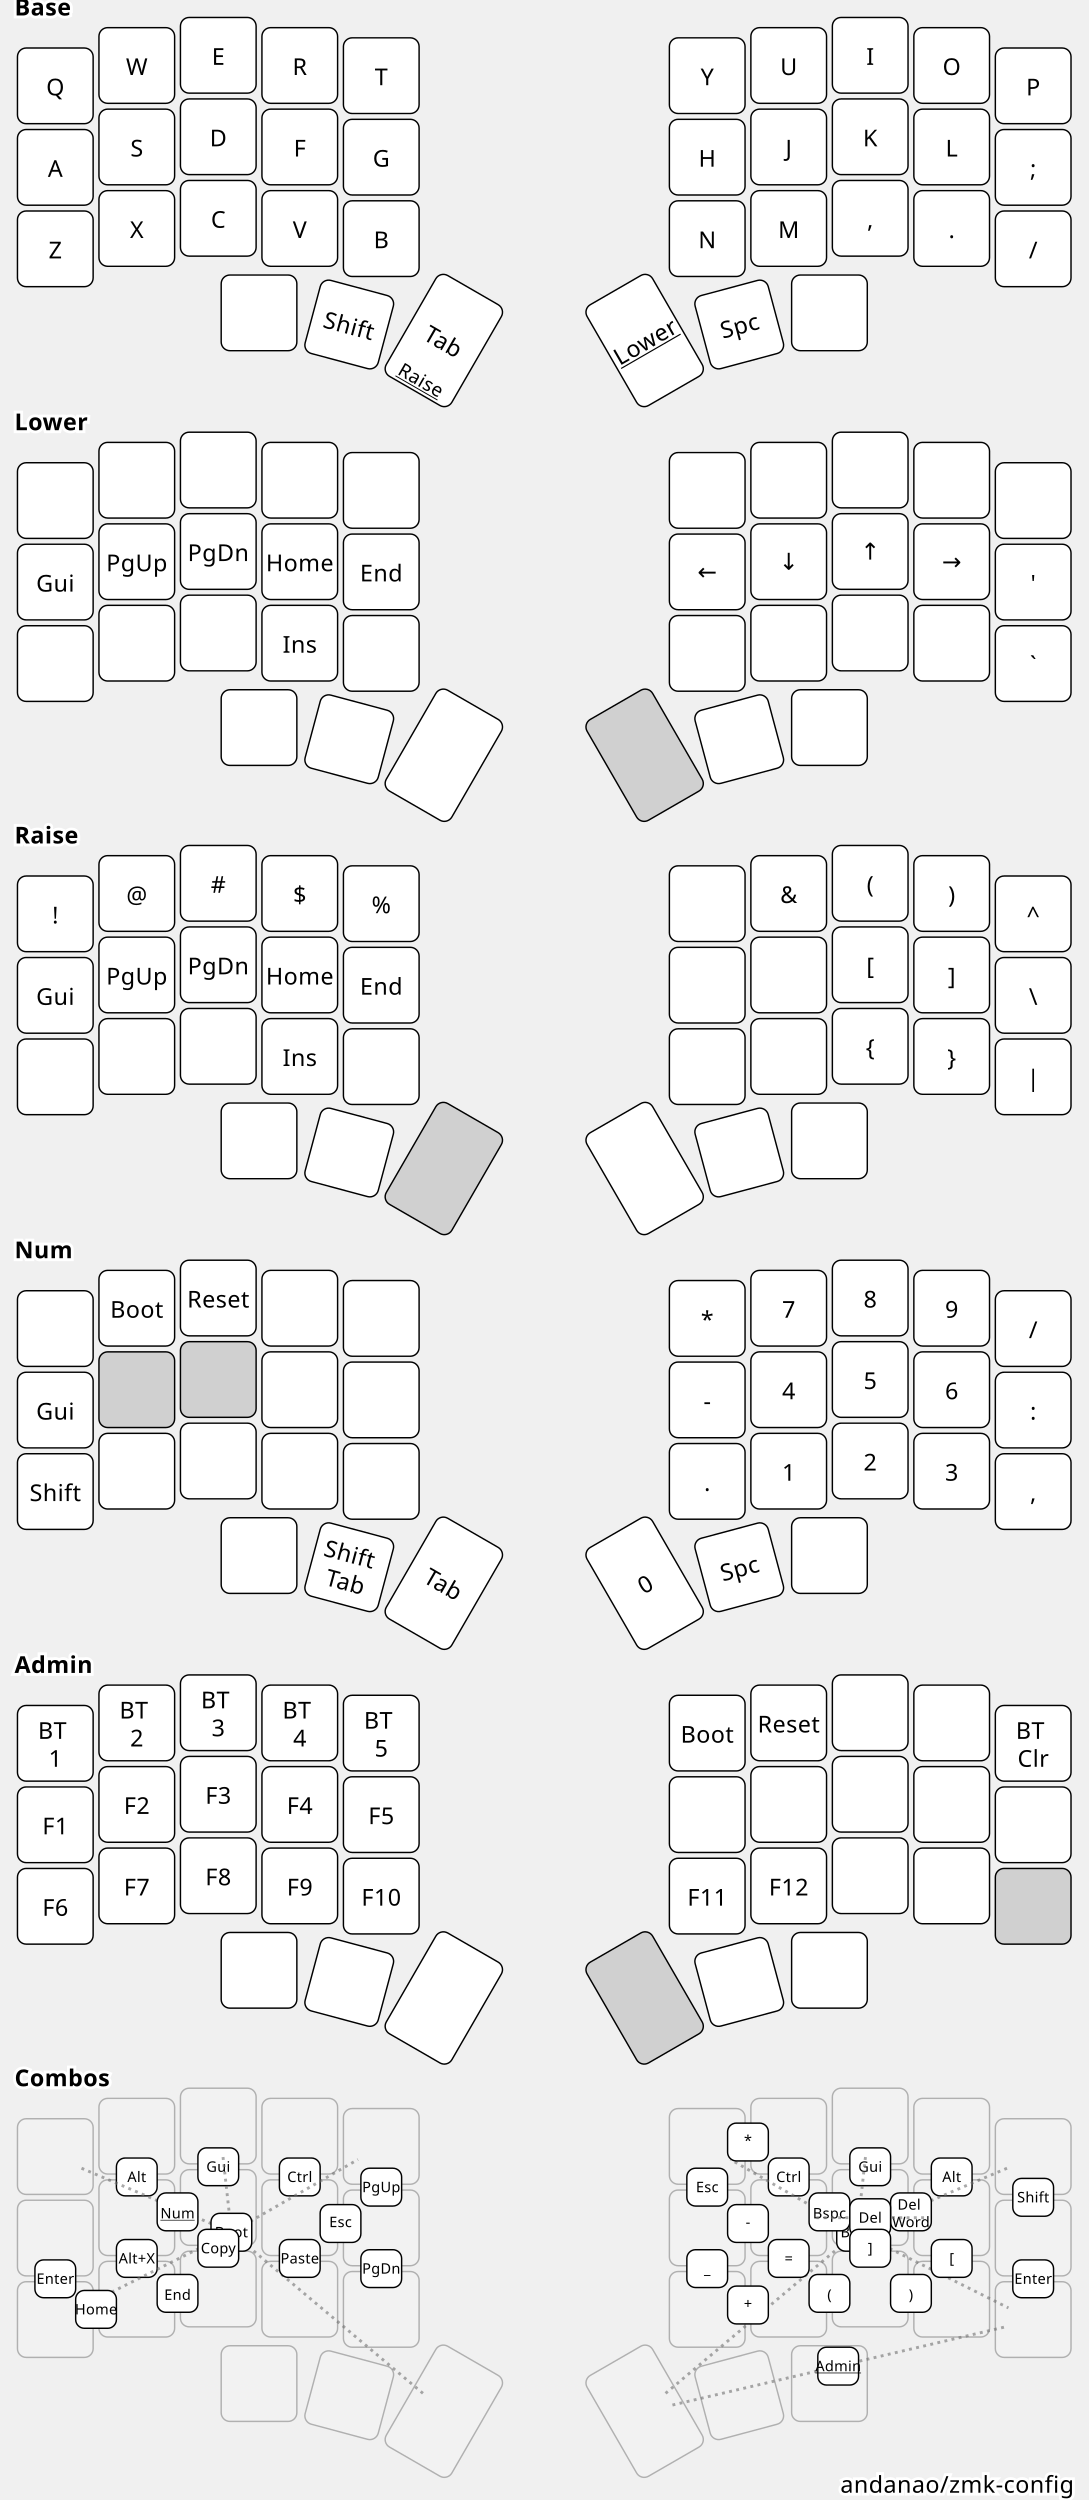
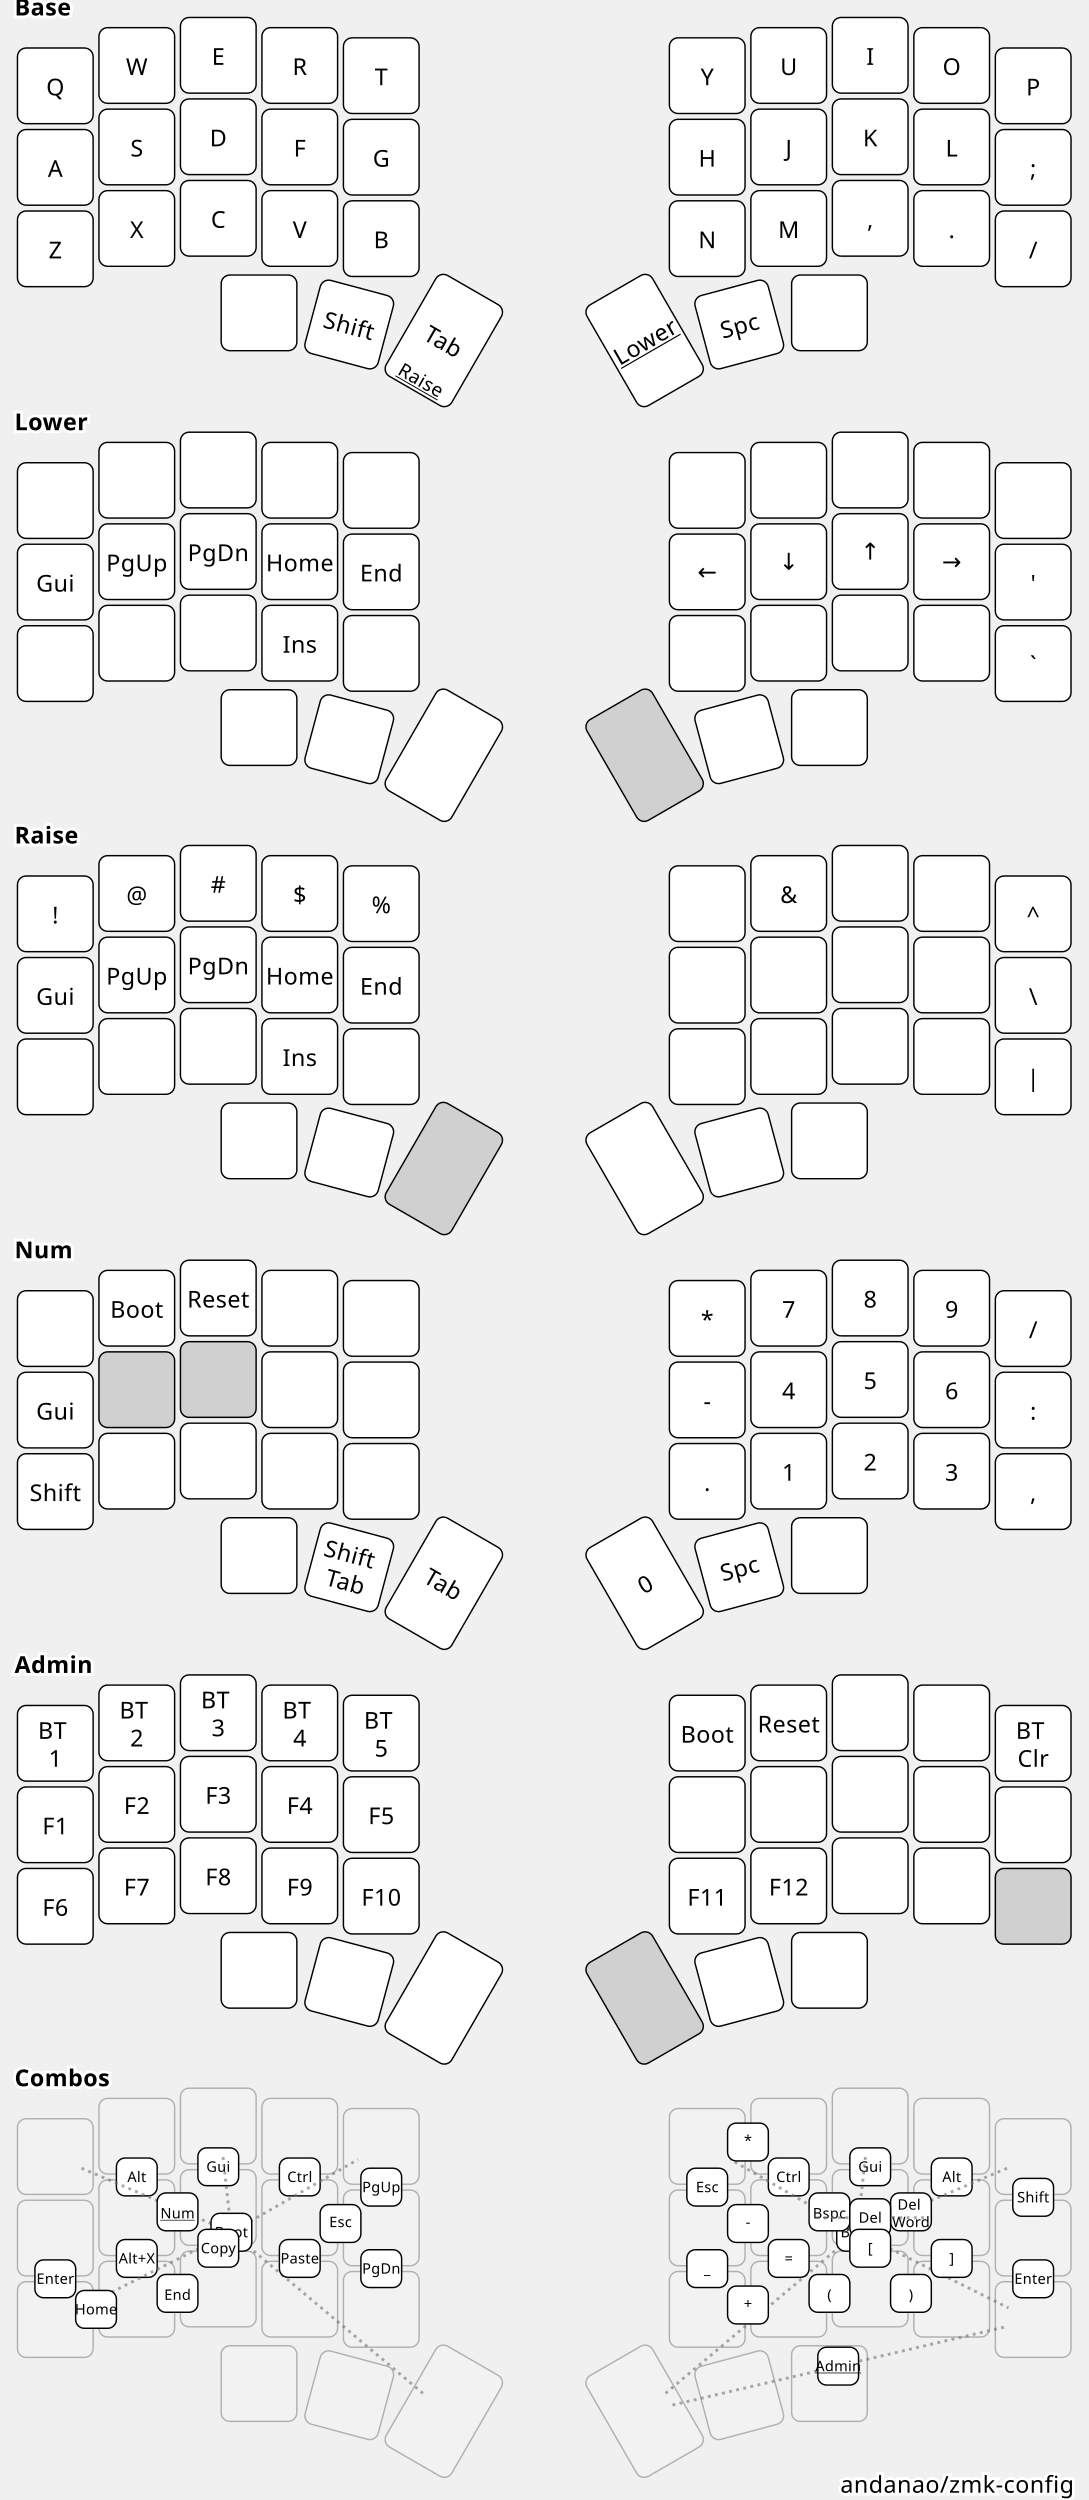
<svg xmlns="http://www.w3.org/2000/svg" xmlns:xlink="http://www.w3.org/1999/xlink" width="748" height="1718" viewBox="0 0 748 1718" class="keymap">
  <defs>/* start glyphs */
<svg id="mdi:play-pause">
      <svg id="mdi-play-pause" viewBox="0 0 24 24">
        <path d="M3,5V19L11,12M13,19H16V5H13M18,5V19H21V5" />
      </svg>
    </svg>
    <svg id="mdi:skip-backward">
      <svg id="mdi-skip-backward" viewBox="0 0 24 24">
        <path d="M20,5V19L13,12M6,5V19H4V5M13,5V19L6,12" />
      </svg>
    </svg>
    <svg id="mdi:skip-forward">
      <svg id="mdi-skip-forward" viewBox="0 0 24 24">
        <path d="M4,5V19L11,12M18,5V19H20V5M11,5V19L18,12" />
      </svg>
    </svg>
    <svg id="mdi:volume-high">
      <svg id="mdi-volume-high" viewBox="0 0 24 24">
        <path d="M14,3.23V5.29C16.89,6.15 19,8.83 19,12C19,15.17 16.89,17.84 14,18.7V20.77C18,19.86 21,16.28 21,12C21,7.72 18,4.14 14,3.23M16.5,12C16.5,10.23 15.5,8.71 14,7.97V16C15.5,15.29 16.5,13.76 16.5,12M3,9V15H7L12,20V4L7,9H3Z" />
      </svg>
    </svg>
    <svg id="mdi:volume-medium">
      <svg id="mdi-volume-medium" viewBox="0 0 24 24">
        <path d="M5,9V15H9L14,20V4L9,9M18.5,12C18.5,10.23 17.5,8.71 16,7.97V16C17.5,15.29 18.5,13.76 18.5,12Z" />
      </svg>
    </svg>
  </defs>/* end glyphs */
<style>/* Deliberately monochrome: black on white, with a white-on-black variant
   for browsers in dark mode.

   Colours are literal hex rather than CSS custom properties. librsvg --
   what Emacs and most non-browser SVG viewers render with -- does not
   implement var() and silently falls back to black, and it ignores @media,
   so it gets the light variant below. */

svg path { fill: inherit; }

svg.keymap {
    fill: #000;
    background-color: #fff;
    font-family: Calibri, system-ui, sans-serif;
    font-size: 16px;
    font-kerning: normal;
    text-rendering: optimizeLegibility;
}

/* Keys need an outline here. The palettes keymap-drawer ships rely on the
   key fill contrasting with a coloured page; white-on-white has none. */
rect.key, rect.combo, rect.combo-separate { fill: #fff; stroke: #000; stroke-width: 1; }
rect.held, rect.combo.held                { fill: #d0d0d0; }
.layer-Combos rect.key                    { fill: #f2f2f2; stroke: #b0b0b0; }
path.combo { stroke: #707070; stroke-width: 2; stroke-dasharray: 2, 3; opacity: 0.6; fill: none; }

text {
    text-anchor: middle;
    dominant-baseline: middle;
    letter-spacing: 0.02em;
}

text.tap     { font-weight: 500; }
text.hold    { font-weight: 400; font-size: 13px; }
text.shifted { font-weight: 400; font-size: 11px; }
text.combo, text.left, text.right { font-size: 10px; }
/* 8px rather than the 10px of other secondary legends: the overview puts
   two corner legends on the same key edge (e.g. Num's "Boot" beside
   Admin's "BT 2"), which overlaps at anything larger. */
text.tl, text.tr, text.bl, text.br { font-size: 8px; }

text.hold, text.bl, text.br    { text-anchor: middle; dominant-baseline: auto; }
text.shifted, text.tl, text.tr { text-anchor: middle; dominant-baseline: hanging; }
text.left, text.tl, text.bl    { text-anchor: start; }
text.right, text.tr, text.br   { text-anchor: end; }

text.layer-activator { text-decoration: underline; }
text.combo.hold, text.combo.shifted, text.combo.left, text.combo.right { font-size: 8px; }

/* Without colour the overview's corner legends are told apart by position
   alone: tl=Raise, tr=Lower, bl=Num, br=Admin. Grey keeps them from
   competing with the base-layer legend in the middle of the key. */
text.tl, text.tr, text.bl, text.br,
use.tl, use.tr, use.bl, use.br { fill: #555; }

text.label, text.footer { fill: #000; stroke: #fff; stroke-width: 4; paint-order: stroke; }
text.label  { font-weight: bold; text-anchor: start; }
text.footer { text-anchor: end; dominant-baseline: auto; }

.icon-tabler &gt; path                             { fill: inherit; stroke: inherit; stroke-width: 2; }
.icon-tabler &gt; path[stroke="none"][fill="none"] { visibility: hidden; }

/* Browsers only; librsvg ignores @media and keeps the light variant.
   Delete this block for light-only output. */
@media (prefers-color-scheme: dark) {
    svg.keymap { fill: #fff; background-color: #000; }
    rect.key, rect.combo, rect.combo-separate { fill: #000; stroke: #fff; }
    rect.held, rect.combo.held                { fill: #444; }
    .layer-Combos rect.key                    { fill: #1a1a1a; stroke: #666; }
    path.combo { stroke: #909090; }
    text.tl, text.tr, text.bl, text.br,
    use.tl, use.tr, use.bl, use.br { fill: #aaa; }
    text.label, text.footer { fill: #fff; stroke: #000; }
}
</style>
  <g transform="translate(10, 0)" class="layer-Base">
    <text x="0" y="5" class="label" id="Base">Base</text>
    <g transform="translate(0, 10)">
      <g transform="translate(28, 49)" class="key keypos-0">
        <rect rx="6" ry="6" x="-26" y="-26" width="52" height="52" class="key" />
        <text x="0" y="1" class="key tap">Q</text>
      </g>
      <g transform="translate(84, 35)" class="key keypos-1">
        <rect rx="6" ry="6" x="-26" y="-26" width="52" height="52" class="key" />
        <text x="0" y="1" class="key tap">W</text>
      </g>
      <g transform="translate(140, 28)" class="key keypos-2">
        <rect rx="6" ry="6" x="-26" y="-26" width="52" height="52" class="key" />
        <text x="0" y="1" class="key tap">E</text>
      </g>
      <g transform="translate(196, 35)" class="key keypos-3">
        <rect rx="6" ry="6" x="-26" y="-26" width="52" height="52" class="key" />
        <text x="0" y="1" class="key tap">R</text>
      </g>
      <g transform="translate(252, 42)" class="key keypos-4">
        <rect rx="6" ry="6" x="-26" y="-26" width="52" height="52" class="key" />
        <text x="0" y="1" class="key tap">T</text>
      </g>
      <g transform="translate(476, 42)" class="key keypos-5">
        <rect rx="6" ry="6" x="-26" y="-26" width="52" height="52" class="key" />
        <text x="0" y="1" class="key tap">Y</text>
      </g>
      <g transform="translate(532, 35)" class="key keypos-6">
        <rect rx="6" ry="6" x="-26" y="-26" width="52" height="52" class="key" />
        <text x="0" y="1" class="key tap">U</text>
      </g>
      <g transform="translate(588, 28)" class="key keypos-7">
        <rect rx="6" ry="6" x="-26" y="-26" width="52" height="52" class="key" />
        <text x="0" y="1" class="key tap">I</text>
      </g>
      <g transform="translate(644, 35)" class="key keypos-8">
        <rect rx="6" ry="6" x="-26" y="-26" width="52" height="52" class="key" />
        <text x="0" y="1" class="key tap">O</text>
      </g>
      <g transform="translate(700, 49)" class="key keypos-9">
        <rect rx="6" ry="6" x="-26" y="-26" width="52" height="52" class="key" />
        <text x="0" y="1" class="key tap">P</text>
      </g>
      <g transform="translate(28, 105)" class="key keypos-10">
        <rect rx="6" ry="6" x="-26" y="-26" width="52" height="52" class="key" />
        <text x="0" y="1" class="key tap">A</text>
      </g>
      <g transform="translate(84, 91)" class="key keypos-11">
        <rect rx="6" ry="6" x="-26" y="-26" width="52" height="52" class="key" />
        <text x="0" y="1" class="key tap">S</text>
      </g>
      <g transform="translate(140, 84)" class="key keypos-12">
        <rect rx="6" ry="6" x="-26" y="-26" width="52" height="52" class="key" />
        <text x="0" y="1" class="key tap">D</text>
      </g>
      <g transform="translate(196, 91)" class="key keypos-13">
        <rect rx="6" ry="6" x="-26" y="-26" width="52" height="52" class="key" />
        <text x="0" y="1" class="key tap">F</text>
      </g>
      <g transform="translate(252, 98)" class="key keypos-14">
        <rect rx="6" ry="6" x="-26" y="-26" width="52" height="52" class="key" />
        <text x="0" y="1" class="key tap">G</text>
      </g>
      <g transform="translate(476, 98)" class="key keypos-15">
        <rect rx="6" ry="6" x="-26" y="-26" width="52" height="52" class="key" />
        <text x="0" y="1" class="key tap">H</text>
      </g>
      <g transform="translate(532, 91)" class="key keypos-16">
        <rect rx="6" ry="6" x="-26" y="-26" width="52" height="52" class="key" />
        <text x="0" y="1" class="key tap">J</text>
      </g>
      <g transform="translate(588, 84)" class="key keypos-17">
        <rect rx="6" ry="6" x="-26" y="-26" width="52" height="52" class="key" />
        <text x="0" y="1" class="key tap">K</text>
      </g>
      <g transform="translate(644, 91)" class="key keypos-18">
        <rect rx="6" ry="6" x="-26" y="-26" width="52" height="52" class="key" />
        <text x="0" y="1" class="key tap">L</text>
      </g>
      <g transform="translate(700, 105)" class="key keypos-19">
        <rect rx="6" ry="6" x="-26" y="-26" width="52" height="52" class="key" />
        <text x="0" y="1" class="key tap">;</text>
      </g>
      <g transform="translate(28, 161)" class="key keypos-20">
        <rect rx="6" ry="6" x="-26" y="-26" width="52" height="52" class="key" />
        <text x="0" y="1" class="key tap">Z</text>
      </g>
      <g transform="translate(84, 147)" class="key keypos-21">
        <rect rx="6" ry="6" x="-26" y="-26" width="52" height="52" class="key" />
        <text x="0" y="1" class="key tap">X</text>
      </g>
      <g transform="translate(140, 140)" class="key keypos-22">
        <rect rx="6" ry="6" x="-26" y="-26" width="52" height="52" class="key" />
        <text x="0" y="1" class="key tap">C</text>
      </g>
      <g transform="translate(196, 147)" class="key keypos-23">
        <rect rx="6" ry="6" x="-26" y="-26" width="52" height="52" class="key" />
        <text x="0" y="1" class="key tap">V</text>
      </g>
      <g transform="translate(252, 154)" class="key keypos-24">
        <rect rx="6" ry="6" x="-26" y="-26" width="52" height="52" class="key" />
        <text x="0" y="1" class="key tap">B</text>
      </g>
      <g transform="translate(476, 154)" class="key keypos-25">
        <rect rx="6" ry="6" x="-26" y="-26" width="52" height="52" class="key" />
        <text x="0" y="1" class="key tap">N</text>
      </g>
      <g transform="translate(532, 147)" class="key keypos-26">
        <rect rx="6" ry="6" x="-26" y="-26" width="52" height="52" class="key" />
        <text x="0" y="1" class="key tap">M</text>
      </g>
      <g transform="translate(588, 140)" class="key keypos-27">
        <rect rx="6" ry="6" x="-26" y="-26" width="52" height="52" class="key" />
        <text x="0" y="1" class="key tap">,</text>
      </g>
      <g transform="translate(644, 147)" class="key keypos-28">
        <rect rx="6" ry="6" x="-26" y="-26" width="52" height="52" class="key" />
        <text x="0" y="1" class="key tap">.</text>
      </g>
      <g transform="translate(700, 161)" class="key keypos-29">
        <rect rx="6" ry="6" x="-26" y="-26" width="52" height="52" class="key" />
        <text x="0" y="1" class="key tap">/</text>
      </g>
      <g transform="translate(168, 205)" class="key keypos-30">
        <rect rx="6" ry="6" x="-26" y="-26" width="52" height="52" class="key" />
      </g>
      <g transform="translate(230, 213) rotate(15.0)" class="key keypos-31">
        <rect rx="6" ry="6" x="-26" y="-26" width="52" height="52" class="key" />
        <text x="0" y="1" class="key tap">Shift</text>
      </g>
      <g transform="translate(295, 224) rotate(30.0)" class="key keypos-32">
        <rect rx="6" ry="6" x="-26" y="-40" width="52" height="80" class="key" />
        <text x="0" y="1" class="key tap">Tab</text>
        <a href="#Raise">
          <text x="0" y="36" class="key hold layer-activator">Raise</text>
        </a>
      </g>
      <g transform="translate(433, 224) rotate(-30.0)" class="key keypos-33">
        <rect rx="6" ry="6" x="-26" y="-40" width="52" height="80" class="key" />
        <a href="#Lower">
          <text x="0" y="1" class="key tap layer-activator">Lower</text>
        </a>
      </g>
      <g transform="translate(498, 213) rotate(-15.0)" class="key keypos-34">
        <rect rx="6" ry="6" x="-26" y="-26" width="52" height="52" class="key" />
        <text x="0" y="1" class="key tap">Spc</text>
      </g>
      <g transform="translate(560, 205)" class="key keypos-35">
        <rect rx="6" ry="6" x="-26" y="-26" width="52" height="52" class="key" />
      </g>
    </g>
  </g>
  <g transform="translate(10, 285)" class="layer-Lower">
    <text x="0" y="5" class="label" id="Lower">Lower</text>
    <g transform="translate(0, 10)">
      <g transform="translate(28, 49)" class="key keypos-0">
        <rect rx="6" ry="6" x="-26" y="-26" width="52" height="52" class="key" />
      </g>
      <g transform="translate(84, 35)" class="key keypos-1">
        <rect rx="6" ry="6" x="-26" y="-26" width="52" height="52" class="key" />
      </g>
      <g transform="translate(140, 28)" class="key keypos-2">
        <rect rx="6" ry="6" x="-26" y="-26" width="52" height="52" class="key" />
      </g>
      <g transform="translate(196, 35)" class="key keypos-3">
        <rect rx="6" ry="6" x="-26" y="-26" width="52" height="52" class="key" />
      </g>
      <g transform="translate(252, 42)" class="key keypos-4">
        <rect rx="6" ry="6" x="-26" y="-26" width="52" height="52" class="key" />
      </g>
      <g transform="translate(476, 42)" class="key keypos-5">
        <rect rx="6" ry="6" x="-26" y="-26" width="52" height="52" class="key" />
      </g>
      <g transform="translate(532, 35)" class="key keypos-6">
        <rect rx="6" ry="6" x="-26" y="-26" width="52" height="52" class="key" />
      </g>
      <g transform="translate(588, 28)" class="key keypos-7">
        <rect rx="6" ry="6" x="-26" y="-26" width="52" height="52" class="key" />
      </g>
      <g transform="translate(644, 35)" class="key keypos-8">
        <rect rx="6" ry="6" x="-26" y="-26" width="52" height="52" class="key" />
      </g>
      <g transform="translate(700, 49)" class="key keypos-9">
        <rect rx="6" ry="6" x="-26" y="-26" width="52" height="52" class="key" />
      </g>
      <g transform="translate(28, 105)" class="key keypos-10">
        <rect rx="6" ry="6" x="-26" y="-26" width="52" height="52" class="key" />
        <text x="0" y="1" class="key tap">Gui</text>
      </g>
      <g transform="translate(84, 91)" class="key keypos-11">
        <rect rx="6" ry="6" x="-26" y="-26" width="52" height="52" class="key" />
        <text x="0" y="1" class="key tap">PgUp</text>
      </g>
      <g transform="translate(140, 84)" class="key keypos-12">
        <rect rx="6" ry="6" x="-26" y="-26" width="52" height="52" class="key" />
        <text x="0" y="1" class="key tap">PgDn</text>
      </g>
      <g transform="translate(196, 91)" class="key keypos-13">
        <rect rx="6" ry="6" x="-26" y="-26" width="52" height="52" class="key" />
        <text x="0" y="1" class="key tap">Home</text>
      </g>
      <g transform="translate(252, 98)" class="key keypos-14">
        <rect rx="6" ry="6" x="-26" y="-26" width="52" height="52" class="key" />
        <text x="0" y="1" class="key tap">End</text>
      </g>
      <g transform="translate(476, 98)" class="key keypos-15">
        <rect rx="6" ry="6" x="-26" y="-26" width="52" height="52" class="key" />
        <text x="0" y="1" class="key tap">←</text>
      </g>
      <g transform="translate(532, 91)" class="key keypos-16">
        <rect rx="6" ry="6" x="-26" y="-26" width="52" height="52" class="key" />
        <text x="0" y="1" class="key tap">↓</text>
      </g>
      <g transform="translate(588, 84)" class="key keypos-17">
        <rect rx="6" ry="6" x="-26" y="-26" width="52" height="52" class="key" />
        <text x="0" y="1" class="key tap">↑</text>
      </g>
      <g transform="translate(644, 91)" class="key keypos-18">
        <rect rx="6" ry="6" x="-26" y="-26" width="52" height="52" class="key" />
        <text x="0" y="1" class="key tap">→</text>
      </g>
      <g transform="translate(700, 105)" class="key keypos-19">
        <rect rx="6" ry="6" x="-26" y="-26" width="52" height="52" class="key" />
        <text x="0" y="1" class="key tap">'</text>
      </g>
      <g transform="translate(28, 161)" class="key keypos-20">
        <rect rx="6" ry="6" x="-26" y="-26" width="52" height="52" class="key" />
      </g>
      <g transform="translate(84, 147)" class="key keypos-21">
        <rect rx="6" ry="6" x="-26" y="-26" width="52" height="52" class="key" />
      </g>
      <g transform="translate(140, 140)" class="key keypos-22">
        <rect rx="6" ry="6" x="-26" y="-26" width="52" height="52" class="key" />
      </g>
      <g transform="translate(196, 147)" class="key keypos-23">
        <rect rx="6" ry="6" x="-26" y="-26" width="52" height="52" class="key" />
        <text x="0" y="1" class="key tap">Ins</text>
      </g>
      <g transform="translate(252, 154)" class="key keypos-24">
        <rect rx="6" ry="6" x="-26" y="-26" width="52" height="52" class="key" />
      </g>
      <g transform="translate(476, 154)" class="key keypos-25">
        <rect rx="6" ry="6" x="-26" y="-26" width="52" height="52" class="key" />
      </g>
      <g transform="translate(532, 147)" class="key keypos-26">
        <rect rx="6" ry="6" x="-26" y="-26" width="52" height="52" class="key" />
      </g>
      <g transform="translate(588, 140)" class="key keypos-27">
        <rect rx="6" ry="6" x="-26" y="-26" width="52" height="52" class="key" />
      </g>
      <g transform="translate(644, 147)" class="key keypos-28">
        <rect rx="6" ry="6" x="-26" y="-26" width="52" height="52" class="key" />
      </g>
      <g transform="translate(700, 161)" class="key keypos-29">
        <rect rx="6" ry="6" x="-26" y="-26" width="52" height="52" class="key" />
        <text x="0" y="1" class="key tap">`</text>
      </g>
      <g transform="translate(168, 205)" class="key keypos-30">
        <rect rx="6" ry="6" x="-26" y="-26" width="52" height="52" class="key" />
      </g>
      <g transform="translate(230, 213) rotate(15.0)" class="key trans keypos-31">
        <rect rx="6" ry="6" x="-26" y="-26" width="52" height="52" class="key trans" />
      </g>
      <g transform="translate(295, 224) rotate(30.0)" class="key trans keypos-32">
        <rect rx="6" ry="6" x="-26" y="-40" width="52" height="80" class="key trans" />
      </g>
      <g transform="translate(433, 224) rotate(-30.0)" class="key held keypos-33">
        <rect rx="6" ry="6" x="-26" y="-40" width="52" height="80" class="key held" />
      </g>
      <g transform="translate(498, 213) rotate(-15.0)" class="key trans keypos-34">
        <rect rx="6" ry="6" x="-26" y="-26" width="52" height="52" class="key trans" />
      </g>
      <g transform="translate(560, 205)" class="key keypos-35">
        <rect rx="6" ry="6" x="-26" y="-26" width="52" height="52" class="key" />
      </g>
    </g>
  </g>
  <g transform="translate(10, 569)" class="layer-Raise">
    <text x="0" y="5" class="label" id="Raise">Raise</text>
    <g transform="translate(0, 10)">
      <g transform="translate(28, 49)" class="key keypos-0">
        <rect rx="6" ry="6" x="-26" y="-26" width="52" height="52" class="key" />
        <text x="0" y="1" class="key tap">!</text>
      </g>
      <g transform="translate(84, 35)" class="key keypos-1">
        <rect rx="6" ry="6" x="-26" y="-26" width="52" height="52" class="key" />
        <text x="0" y="1" class="key tap">@</text>
      </g>
      <g transform="translate(140, 28)" class="key keypos-2">
        <rect rx="6" ry="6" x="-26" y="-26" width="52" height="52" class="key" />
        <text x="0" y="1" class="key tap">#</text>
      </g>
      <g transform="translate(196, 35)" class="key keypos-3">
        <rect rx="6" ry="6" x="-26" y="-26" width="52" height="52" class="key" />
        <text x="0" y="1" class="key tap">$</text>
      </g>
      <g transform="translate(252, 42)" class="key keypos-4">
        <rect rx="6" ry="6" x="-26" y="-26" width="52" height="52" class="key" />
        <text x="0" y="1" class="key tap">%</text>
      </g>
      <g transform="translate(476, 42)" class="key keypos-5">
        <rect rx="6" ry="6" x="-26" y="-26" width="52" height="52" class="key" />
      </g>
      <g transform="translate(532, 35)" class="key keypos-6">
        <rect rx="6" ry="6" x="-26" y="-26" width="52" height="52" class="key" />
        <text x="0" y="1" class="key tap">&amp;</text>
      </g>
      <g transform="translate(588, 28)" class="key keypos-7">
        <rect rx="6" ry="6" x="-26" y="-26" width="52" height="52" class="key" />
-         <text x="0" y="1" class="key tap">(</text>
      </g>
      <g transform="translate(644, 35)" class="key keypos-8">
        <rect rx="6" ry="6" x="-26" y="-26" width="52" height="52" class="key" />
-         <text x="0" y="1" class="key tap">)</text>
      </g>
      <g transform="translate(700, 49)" class="key keypos-9">
        <rect rx="6" ry="6" x="-26" y="-26" width="52" height="52" class="key" />
        <text x="0" y="1" class="key tap">^</text>
      </g>
      <g transform="translate(28, 105)" class="key keypos-10">
        <rect rx="6" ry="6" x="-26" y="-26" width="52" height="52" class="key" />
        <text x="0" y="1" class="key tap">Gui</text>
      </g>
      <g transform="translate(84, 91)" class="key keypos-11">
        <rect rx="6" ry="6" x="-26" y="-26" width="52" height="52" class="key" />
        <text x="0" y="1" class="key tap">PgUp</text>
      </g>
      <g transform="translate(140, 84)" class="key keypos-12">
        <rect rx="6" ry="6" x="-26" y="-26" width="52" height="52" class="key" />
        <text x="0" y="1" class="key tap">PgDn</text>
      </g>
      <g transform="translate(196, 91)" class="key keypos-13">
        <rect rx="6" ry="6" x="-26" y="-26" width="52" height="52" class="key" />
        <text x="0" y="1" class="key tap">Home</text>
      </g>
      <g transform="translate(252, 98)" class="key keypos-14">
        <rect rx="6" ry="6" x="-26" y="-26" width="52" height="52" class="key" />
        <text x="0" y="1" class="key tap">End</text>
      </g>
      <g transform="translate(476, 98)" class="key keypos-15">
        <rect rx="6" ry="6" x="-26" y="-26" width="52" height="52" class="key" />
      </g>
      <g transform="translate(532, 91)" class="key keypos-16">
        <rect rx="6" ry="6" x="-26" y="-26" width="52" height="52" class="key" />
      </g>
      <g transform="translate(588, 84)" class="key keypos-17">
        <rect rx="6" ry="6" x="-26" y="-26" width="52" height="52" class="key" />
-         <text x="0" y="1" class="key tap">[</text>
      </g>
      <g transform="translate(644, 91)" class="key keypos-18">
        <rect rx="6" ry="6" x="-26" y="-26" width="52" height="52" class="key" />
-         <text x="0" y="1" class="key tap">]</text>
      </g>
      <g transform="translate(700, 105)" class="key keypos-19">
        <rect rx="6" ry="6" x="-26" y="-26" width="52" height="52" class="key" />
        <text x="0" y="1" class="key tap">\</text>
      </g>
      <g transform="translate(28, 161)" class="key keypos-20">
        <rect rx="6" ry="6" x="-26" y="-26" width="52" height="52" class="key" />
      </g>
      <g transform="translate(84, 147)" class="key keypos-21">
        <rect rx="6" ry="6" x="-26" y="-26" width="52" height="52" class="key" />
      </g>
      <g transform="translate(140, 140)" class="key keypos-22">
        <rect rx="6" ry="6" x="-26" y="-26" width="52" height="52" class="key" />
      </g>
      <g transform="translate(196, 147)" class="key keypos-23">
        <rect rx="6" ry="6" x="-26" y="-26" width="52" height="52" class="key" />
        <text x="0" y="1" class="key tap">Ins</text>
      </g>
      <g transform="translate(252, 154)" class="key keypos-24">
        <rect rx="6" ry="6" x="-26" y="-26" width="52" height="52" class="key" />
      </g>
      <g transform="translate(476, 154)" class="key keypos-25">
        <rect rx="6" ry="6" x="-26" y="-26" width="52" height="52" class="key" />
      </g>
      <g transform="translate(532, 147)" class="key keypos-26">
        <rect rx="6" ry="6" x="-26" y="-26" width="52" height="52" class="key" />
      </g>
      <g transform="translate(588, 140)" class="key keypos-27">
        <rect rx="6" ry="6" x="-26" y="-26" width="52" height="52" class="key" />
-         <text x="0" y="1" class="key tap">{</text>
      </g>
      <g transform="translate(644, 147)" class="key keypos-28">
        <rect rx="6" ry="6" x="-26" y="-26" width="52" height="52" class="key" />
-         <text x="0" y="1" class="key tap">}</text>
      </g>
      <g transform="translate(700, 161)" class="key keypos-29">
        <rect rx="6" ry="6" x="-26" y="-26" width="52" height="52" class="key" />
        <text x="0" y="1" class="key tap">|</text>
      </g>
      <g transform="translate(168, 205)" class="key keypos-30">
        <rect rx="6" ry="6" x="-26" y="-26" width="52" height="52" class="key" />
      </g>
      <g transform="translate(230, 213) rotate(15.0)" class="key trans keypos-31">
        <rect rx="6" ry="6" x="-26" y="-26" width="52" height="52" class="key trans" />
      </g>
      <g transform="translate(295, 224) rotate(30.0)" class="key held keypos-32">
        <rect rx="6" ry="6" x="-26" y="-40" width="52" height="80" class="key held" />
      </g>
      <g transform="translate(433, 224) rotate(-30.0)" class="key trans keypos-33">
        <rect rx="6" ry="6" x="-26" y="-40" width="52" height="80" class="key trans" />
      </g>
      <g transform="translate(498, 213) rotate(-15.0)" class="key trans keypos-34">
        <rect rx="6" ry="6" x="-26" y="-26" width="52" height="52" class="key trans" />
      </g>
      <g transform="translate(560, 205)" class="key keypos-35">
        <rect rx="6" ry="6" x="-26" y="-26" width="52" height="52" class="key" />
      </g>
    </g>
  </g>
  <g transform="translate(10, 854)" class="layer-Num">
    <text x="0" y="5" class="label" id="Num">Num</text>
    <g transform="translate(0, 10)">
      <g transform="translate(28, 49)" class="key keypos-0">
        <rect rx="6" ry="6" x="-26" y="-26" width="52" height="52" class="key" />
      </g>
      <g transform="translate(84, 35)" class="key keypos-1">
        <rect rx="6" ry="6" x="-26" y="-26" width="52" height="52" class="key" />
        <text x="0" y="1" class="key tap">Boot</text>
      </g>
      <g transform="translate(140, 28)" class="key keypos-2">
        <rect rx="6" ry="6" x="-26" y="-26" width="52" height="52" class="key" />
        <text x="0" y="1" class="key tap">Reset</text>
      </g>
      <g transform="translate(196, 35)" class="key keypos-3">
        <rect rx="6" ry="6" x="-26" y="-26" width="52" height="52" class="key" />
      </g>
      <g transform="translate(252, 42)" class="key keypos-4">
        <rect rx="6" ry="6" x="-26" y="-26" width="52" height="52" class="key" />
      </g>
      <g transform="translate(476, 42)" class="key keypos-5">
        <rect rx="6" ry="6" x="-26" y="-26" width="52" height="52" class="key" />
        <text x="0" y="1" class="key tap">*</text>
      </g>
      <g transform="translate(532, 35)" class="key keypos-6">
        <rect rx="6" ry="6" x="-26" y="-26" width="52" height="52" class="key" />
        <text x="0" y="1" class="key tap">7</text>
      </g>
      <g transform="translate(588, 28)" class="key keypos-7">
        <rect rx="6" ry="6" x="-26" y="-26" width="52" height="52" class="key" />
        <text x="0" y="1" class="key tap">8</text>
      </g>
      <g transform="translate(644, 35)" class="key keypos-8">
        <rect rx="6" ry="6" x="-26" y="-26" width="52" height="52" class="key" />
        <text x="0" y="1" class="key tap">9</text>
      </g>
      <g transform="translate(700, 49)" class="key keypos-9">
        <rect rx="6" ry="6" x="-26" y="-26" width="52" height="52" class="key" />
        <text x="0" y="1" class="key tap">/</text>
      </g>
      <g transform="translate(28, 105)" class="key keypos-10">
        <rect rx="6" ry="6" x="-26" y="-26" width="52" height="52" class="key" />
        <text x="0" y="1" class="key tap">Gui</text>
      </g>
      <g transform="translate(84, 91)" class="key held keypos-11">
        <rect rx="6" ry="6" x="-26" y="-26" width="52" height="52" class="key held" />
      </g>
      <g transform="translate(140, 84)" class="key held keypos-12">
        <rect rx="6" ry="6" x="-26" y="-26" width="52" height="52" class="key held" />
      </g>
      <g transform="translate(196, 91)" class="key keypos-13">
        <rect rx="6" ry="6" x="-26" y="-26" width="52" height="52" class="key" />
      </g>
      <g transform="translate(252, 98)" class="key keypos-14">
        <rect rx="6" ry="6" x="-26" y="-26" width="52" height="52" class="key" />
      </g>
      <g transform="translate(476, 98)" class="key keypos-15">
        <rect rx="6" ry="6" x="-26" y="-26" width="52" height="52" class="key" />
        <text x="0" y="1" class="key tap">-</text>
      </g>
      <g transform="translate(532, 91)" class="key keypos-16">
        <rect rx="6" ry="6" x="-26" y="-26" width="52" height="52" class="key" />
        <text x="0" y="1" class="key tap">4</text>
      </g>
      <g transform="translate(588, 84)" class="key keypos-17">
        <rect rx="6" ry="6" x="-26" y="-26" width="52" height="52" class="key" />
        <text x="0" y="1" class="key tap">5</text>
      </g>
      <g transform="translate(644, 91)" class="key keypos-18">
        <rect rx="6" ry="6" x="-26" y="-26" width="52" height="52" class="key" />
        <text x="0" y="1" class="key tap">6</text>
      </g>
      <g transform="translate(700, 105)" class="key keypos-19">
        <rect rx="6" ry="6" x="-26" y="-26" width="52" height="52" class="key" />
        <text x="0" y="1" class="key tap">:</text>
      </g>
      <g transform="translate(28, 161)" class="key keypos-20">
        <rect rx="6" ry="6" x="-26" y="-26" width="52" height="52" class="key" />
        <text x="0" y="1" class="key tap">Shift</text>
      </g>
      <g transform="translate(84, 147)" class="key keypos-21">
        <rect rx="6" ry="6" x="-26" y="-26" width="52" height="52" class="key" />
      </g>
      <g transform="translate(140, 140)" class="key keypos-22">
        <rect rx="6" ry="6" x="-26" y="-26" width="52" height="52" class="key" />
      </g>
      <g transform="translate(196, 147)" class="key keypos-23">
        <rect rx="6" ry="6" x="-26" y="-26" width="52" height="52" class="key" />
      </g>
      <g transform="translate(252, 154)" class="key keypos-24">
        <rect rx="6" ry="6" x="-26" y="-26" width="52" height="52" class="key" />
      </g>
      <g transform="translate(476, 154)" class="key keypos-25">
        <rect rx="6" ry="6" x="-26" y="-26" width="52" height="52" class="key" />
        <text x="0" y="1" class="key tap">.</text>
      </g>
      <g transform="translate(532, 147)" class="key keypos-26">
        <rect rx="6" ry="6" x="-26" y="-26" width="52" height="52" class="key" />
        <text x="0" y="1" class="key tap">1</text>
      </g>
      <g transform="translate(588, 140)" class="key keypos-27">
        <rect rx="6" ry="6" x="-26" y="-26" width="52" height="52" class="key" />
        <text x="0" y="1" class="key tap">2</text>
      </g>
      <g transform="translate(644, 147)" class="key keypos-28">
        <rect rx="6" ry="6" x="-26" y="-26" width="52" height="52" class="key" />
        <text x="0" y="1" class="key tap">3</text>
      </g>
      <g transform="translate(700, 161)" class="key keypos-29">
        <rect rx="6" ry="6" x="-26" y="-26" width="52" height="52" class="key" />
        <text x="0" y="1" class="key tap">,</text>
      </g>
      <g transform="translate(168, 205)" class="key keypos-30">
        <rect rx="6" ry="6" x="-26" y="-26" width="52" height="52" class="key" />
      </g>
      <g transform="translate(230, 213) rotate(15.0)" class="key keypos-31">
        <rect rx="6" ry="6" x="-26" y="-26" width="52" height="52" class="key" />
        <text x="0" y="1" class="key tap">
          <tspan x="0" dy="-0.6em">Shift</tspan>
          <tspan x="0" dy="1.2em">Tab</tspan>
        </text>
      </g>
      <g transform="translate(295, 224) rotate(30.0)" class="key keypos-32">
        <rect rx="6" ry="6" x="-26" y="-40" width="52" height="80" class="key" />
        <text x="0" y="1" class="key tap">Tab</text>
      </g>
      <g transform="translate(433, 224) rotate(-30.0)" class="key keypos-33">
        <rect rx="6" ry="6" x="-26" y="-40" width="52" height="80" class="key" />
        <text x="0" y="1" class="key tap">0</text>
      </g>
      <g transform="translate(498, 213) rotate(-15.0)" class="key keypos-34">
        <rect rx="6" ry="6" x="-26" y="-26" width="52" height="52" class="key" />
        <text x="0" y="1" class="key tap">Spc</text>
      </g>
      <g transform="translate(560, 205)" class="key keypos-35">
        <rect rx="6" ry="6" x="-26" y="-26" width="52" height="52" class="key" />
      </g>
    </g>
  </g>
  <g transform="translate(10, 1139)" class="layer-Admin">
    <text x="0" y="5" class="label" id="Admin">Admin</text>
    <g transform="translate(0, 10)">
      <g transform="translate(28, 49)" class="key keypos-0">
        <rect rx="6" ry="6" x="-26" y="-26" width="52" height="52" class="key" />
        <text x="0" y="1" class="key tap">
          <tspan x="0" dy="-0.6em">BT</tspan>
          <tspan x="0" dy="1.2em">1</tspan>
        </text>
      </g>
      <g transform="translate(84, 35)" class="key keypos-1">
        <rect rx="6" ry="6" x="-26" y="-26" width="52" height="52" class="key" />
        <text x="0" y="1" class="key tap">
          <tspan x="0" dy="-0.6em">BT</tspan>
          <tspan x="0" dy="1.2em">2</tspan>
        </text>
      </g>
      <g transform="translate(140, 28)" class="key keypos-2">
        <rect rx="6" ry="6" x="-26" y="-26" width="52" height="52" class="key" />
        <text x="0" y="1" class="key tap">
          <tspan x="0" dy="-0.6em">BT</tspan>
          <tspan x="0" dy="1.2em">3</tspan>
        </text>
      </g>
      <g transform="translate(196, 35)" class="key keypos-3">
        <rect rx="6" ry="6" x="-26" y="-26" width="52" height="52" class="key" />
        <text x="0" y="1" class="key tap">
          <tspan x="0" dy="-0.6em">BT</tspan>
          <tspan x="0" dy="1.2em">4</tspan>
        </text>
      </g>
      <g transform="translate(252, 42)" class="key keypos-4">
        <rect rx="6" ry="6" x="-26" y="-26" width="52" height="52" class="key" />
        <text x="0" y="1" class="key tap">
          <tspan x="0" dy="-0.6em">BT</tspan>
          <tspan x="0" dy="1.2em">5</tspan>
        </text>
      </g>
      <g transform="translate(476, 42)" class="key keypos-5">
        <rect rx="6" ry="6" x="-26" y="-26" width="52" height="52" class="key" />
        <text x="0" y="1" class="key tap">Boot</text>
      </g>
      <g transform="translate(532, 35)" class="key keypos-6">
        <rect rx="6" ry="6" x="-26" y="-26" width="52" height="52" class="key" />
        <text x="0" y="1" class="key tap">Reset</text>
      </g>
      <g transform="translate(588, 28)" class="key keypos-7">
        <rect rx="6" ry="6" x="-26" y="-26" width="52" height="52" class="key" />
      </g>
      <g transform="translate(644, 35)" class="key keypos-8">
        <rect rx="6" ry="6" x="-26" y="-26" width="52" height="52" class="key" />
      </g>
      <g transform="translate(700, 49)" class="key keypos-9">
        <rect rx="6" ry="6" x="-26" y="-26" width="52" height="52" class="key" />
        <text x="0" y="1" class="key tap">
          <tspan x="0" dy="-0.6em">BT</tspan>
          <tspan x="0" dy="1.2em">Clr</tspan>
        </text>
      </g>
      <g transform="translate(28, 105)" class="key keypos-10">
        <rect rx="6" ry="6" x="-26" y="-26" width="52" height="52" class="key" />
        <text x="0" y="1" class="key tap">F1</text>
      </g>
      <g transform="translate(84, 91)" class="key keypos-11">
        <rect rx="6" ry="6" x="-26" y="-26" width="52" height="52" class="key" />
        <text x="0" y="1" class="key tap">F2</text>
      </g>
      <g transform="translate(140, 84)" class="key keypos-12">
        <rect rx="6" ry="6" x="-26" y="-26" width="52" height="52" class="key" />
        <text x="0" y="1" class="key tap">F3</text>
      </g>
      <g transform="translate(196, 91)" class="key keypos-13">
        <rect rx="6" ry="6" x="-26" y="-26" width="52" height="52" class="key" />
        <text x="0" y="1" class="key tap">F4</text>
      </g>
      <g transform="translate(252, 98)" class="key keypos-14">
        <rect rx="6" ry="6" x="-26" y="-26" width="52" height="52" class="key" />
        <text x="0" y="1" class="key tap">F5</text>
      </g>
      <g transform="translate(476, 98)" class="key keypos-15">
        <rect rx="6" ry="6" x="-26" y="-26" width="52" height="52" class="key" />
        <use href="#mdi:skip-backward" xlink:href="#mdi:skip-backward" x="-8" y="-6" height="15" width="15.0" class="key tap glyph mdi:skip-backward" />
      </g>
      <g transform="translate(532, 91)" class="key keypos-16">
        <rect rx="6" ry="6" x="-26" y="-26" width="52" height="52" class="key" />
        <use href="#mdi:volume-medium" xlink:href="#mdi:volume-medium" x="-8" y="-6" height="15" width="15.0" class="key tap glyph mdi:volume-medium" />
      </g>
      <g transform="translate(588, 84)" class="key keypos-17">
        <rect rx="6" ry="6" x="-26" y="-26" width="52" height="52" class="key" />
        <use href="#mdi:volume-high" xlink:href="#mdi:volume-high" x="-8" y="-6" height="15" width="15.0" class="key tap glyph mdi:volume-high" />
      </g>
      <g transform="translate(644, 91)" class="key keypos-18">
        <rect rx="6" ry="6" x="-26" y="-26" width="52" height="52" class="key" />
        <use href="#mdi:skip-forward" xlink:href="#mdi:skip-forward" x="-8" y="-6" height="15" width="15.0" class="key tap glyph mdi:skip-forward" />
      </g>
      <g transform="translate(700, 105)" class="key keypos-19">
        <rect rx="6" ry="6" x="-26" y="-26" width="52" height="52" class="key" />
      </g>
      <g transform="translate(28, 161)" class="key keypos-20">
        <rect rx="6" ry="6" x="-26" y="-26" width="52" height="52" class="key" />
        <text x="0" y="1" class="key tap">F6</text>
      </g>
      <g transform="translate(84, 147)" class="key keypos-21">
        <rect rx="6" ry="6" x="-26" y="-26" width="52" height="52" class="key" />
        <text x="0" y="1" class="key tap">F7</text>
      </g>
      <g transform="translate(140, 140)" class="key keypos-22">
        <rect rx="6" ry="6" x="-26" y="-26" width="52" height="52" class="key" />
        <text x="0" y="1" class="key tap">F8</text>
      </g>
      <g transform="translate(196, 147)" class="key keypos-23">
        <rect rx="6" ry="6" x="-26" y="-26" width="52" height="52" class="key" />
        <text x="0" y="1" class="key tap">F9</text>
      </g>
      <g transform="translate(252, 154)" class="key keypos-24">
        <rect rx="6" ry="6" x="-26" y="-26" width="52" height="52" class="key" />
        <text x="0" y="1" class="key tap">F10</text>
      </g>
      <g transform="translate(476, 154)" class="key keypos-25">
        <rect rx="6" ry="6" x="-26" y="-26" width="52" height="52" class="key" />
        <text x="0" y="1" class="key tap">F11</text>
      </g>
      <g transform="translate(532, 147)" class="key keypos-26">
        <rect rx="6" ry="6" x="-26" y="-26" width="52" height="52" class="key" />
        <text x="0" y="1" class="key tap">F12</text>
      </g>
      <g transform="translate(588, 140)" class="key keypos-27">
        <rect rx="6" ry="6" x="-26" y="-26" width="52" height="52" class="key" />
      </g>
      <g transform="translate(644, 147)" class="key keypos-28">
        <rect rx="6" ry="6" x="-26" y="-26" width="52" height="52" class="key" />
      </g>
      <g transform="translate(700, 161)" class="key held keypos-29">
        <rect rx="6" ry="6" x="-26" y="-26" width="52" height="52" class="key held" />
      </g>
      <g transform="translate(168, 205)" class="key keypos-30">
        <rect rx="6" ry="6" x="-26" y="-26" width="52" height="52" class="key" />
      </g>
      <g transform="translate(230, 213) rotate(15.0)" class="key keypos-31">
        <rect rx="6" ry="6" x="-26" y="-26" width="52" height="52" class="key" />
      </g>
      <g transform="translate(295, 224) rotate(30.0)" class="key keypos-32">
        <rect rx="6" ry="6" x="-26" y="-40" width="52" height="80" class="key" />
      </g>
      <g transform="translate(433, 224) rotate(-30.0)" class="key held keypos-33">
        <rect rx="6" ry="6" x="-26" y="-40" width="52" height="80" class="key held" />
      </g>
      <g transform="translate(498, 213) rotate(-15.0)" class="key keypos-34">
        <rect rx="6" ry="6" x="-26" y="-26" width="52" height="52" class="key" />
        <use href="#mdi:play-pause" xlink:href="#mdi:play-pause" x="-8" y="-6" height="15" width="15.0" class="key tap glyph mdi:play-pause" />
      </g>
      <g transform="translate(560, 205)" class="key keypos-35">
        <rect rx="6" ry="6" x="-26" y="-26" width="52" height="52" class="key" />
      </g>
    </g>
  </g>
  <g transform="translate(10, 1423)" class="layer-Combos">
    <text x="0" y="5" class="label" id="Combos">Combos</text>
    <g transform="translate(0, 10)">
      <g transform="translate(28, 49)" class="key keypos-0">
        <rect rx="6" ry="6" x="-26" y="-26" width="52" height="52" class="key" />
      </g>
      <g transform="translate(84, 35)" class="key keypos-1">
        <rect rx="6" ry="6" x="-26" y="-26" width="52" height="52" class="key" />
      </g>
      <g transform="translate(140, 28)" class="key keypos-2">
        <rect rx="6" ry="6" x="-26" y="-26" width="52" height="52" class="key" />
      </g>
      <g transform="translate(196, 35)" class="key keypos-3">
        <rect rx="6" ry="6" x="-26" y="-26" width="52" height="52" class="key" />
      </g>
      <g transform="translate(252, 42)" class="key keypos-4">
        <rect rx="6" ry="6" x="-26" y="-26" width="52" height="52" class="key" />
      </g>
      <g transform="translate(476, 42)" class="key keypos-5">
        <rect rx="6" ry="6" x="-26" y="-26" width="52" height="52" class="key" />
      </g>
      <g transform="translate(532, 35)" class="key keypos-6">
        <rect rx="6" ry="6" x="-26" y="-26" width="52" height="52" class="key" />
      </g>
      <g transform="translate(588, 28)" class="key keypos-7">
        <rect rx="6" ry="6" x="-26" y="-26" width="52" height="52" class="key" />
      </g>
      <g transform="translate(644, 35)" class="key keypos-8">
        <rect rx="6" ry="6" x="-26" y="-26" width="52" height="52" class="key" />
      </g>
      <g transform="translate(700, 49)" class="key keypos-9">
        <rect rx="6" ry="6" x="-26" y="-26" width="52" height="52" class="key" />
      </g>
      <g transform="translate(28, 105)" class="key keypos-10">
        <rect rx="6" ry="6" x="-26" y="-26" width="52" height="52" class="key" />
      </g>
      <g transform="translate(84, 91)" class="key keypos-11">
        <rect rx="6" ry="6" x="-26" y="-26" width="52" height="52" class="key" />
      </g>
      <g transform="translate(140, 84)" class="key keypos-12">
        <rect rx="6" ry="6" x="-26" y="-26" width="52" height="52" class="key" />
      </g>
      <g transform="translate(196, 91)" class="key keypos-13">
        <rect rx="6" ry="6" x="-26" y="-26" width="52" height="52" class="key" />
      </g>
      <g transform="translate(252, 98)" class="key keypos-14">
        <rect rx="6" ry="6" x="-26" y="-26" width="52" height="52" class="key" />
      </g>
      <g transform="translate(476, 98)" class="key keypos-15">
        <rect rx="6" ry="6" x="-26" y="-26" width="52" height="52" class="key" />
      </g>
      <g transform="translate(532, 91)" class="key keypos-16">
        <rect rx="6" ry="6" x="-26" y="-26" width="52" height="52" class="key" />
      </g>
      <g transform="translate(588, 84)" class="key keypos-17">
        <rect rx="6" ry="6" x="-26" y="-26" width="52" height="52" class="key" />
      </g>
      <g transform="translate(644, 91)" class="key keypos-18">
        <rect rx="6" ry="6" x="-26" y="-26" width="52" height="52" class="key" />
      </g>
      <g transform="translate(700, 105)" class="key keypos-19">
        <rect rx="6" ry="6" x="-26" y="-26" width="52" height="52" class="key" />
      </g>
      <g transform="translate(28, 161)" class="key keypos-20">
        <rect rx="6" ry="6" x="-26" y="-26" width="52" height="52" class="key" />
      </g>
      <g transform="translate(84, 147)" class="key keypos-21">
        <rect rx="6" ry="6" x="-26" y="-26" width="52" height="52" class="key" />
      </g>
      <g transform="translate(140, 140)" class="key keypos-22">
        <rect rx="6" ry="6" x="-26" y="-26" width="52" height="52" class="key" />
      </g>
      <g transform="translate(196, 147)" class="key keypos-23">
        <rect rx="6" ry="6" x="-26" y="-26" width="52" height="52" class="key" />
      </g>
      <g transform="translate(252, 154)" class="key keypos-24">
        <rect rx="6" ry="6" x="-26" y="-26" width="52" height="52" class="key" />
      </g>
      <g transform="translate(476, 154)" class="key keypos-25">
        <rect rx="6" ry="6" x="-26" y="-26" width="52" height="52" class="key" />
      </g>
      <g transform="translate(532, 147)" class="key keypos-26">
        <rect rx="6" ry="6" x="-26" y="-26" width="52" height="52" class="key" />
      </g>
      <g transform="translate(588, 140)" class="key keypos-27">
        <rect rx="6" ry="6" x="-26" y="-26" width="52" height="52" class="key" />
      </g>
      <g transform="translate(644, 147)" class="key keypos-28">
        <rect rx="6" ry="6" x="-26" y="-26" width="52" height="52" class="key" />
      </g>
      <g transform="translate(700, 161)" class="key keypos-29">
        <rect rx="6" ry="6" x="-26" y="-26" width="52" height="52" class="key" />
      </g>
      <g transform="translate(168, 205)" class="key keypos-30">
        <rect rx="6" ry="6" x="-26" y="-26" width="52" height="52" class="key" />
      </g>
      <g transform="translate(230, 213) rotate(15.0)" class="key keypos-31">
        <rect rx="6" ry="6" x="-26" y="-26" width="52" height="52" class="key" />
      </g>
      <g transform="translate(295, 224) rotate(30.0)" class="key keypos-32">
        <rect rx="6" ry="6" x="-26" y="-40" width="52" height="80" class="key" />
      </g>
      <g transform="translate(433, 224) rotate(-30.0)" class="key keypos-33">
        <rect rx="6" ry="6" x="-26" y="-40" width="52" height="80" class="key" />
      </g>
      <g transform="translate(498, 213) rotate(-15.0)" class="key keypos-34">
        <rect rx="6" ry="6" x="-26" y="-26" width="52" height="52" class="key" />
      </g>
      <g transform="translate(560, 205)" class="key keypos-35">
        <rect rx="6" ry="6" x="-26" y="-26" width="52" height="52" class="key" />
      </g>
      <g class="combo combopos-0">
        <rect rx="6" ry="6" x="182" y="50" width="28" height="26" class="combo" />
        <text x="196" y="63" class="combo tap">Ctrl</text>
      </g>
      <g class="combo combopos-1">
        <rect rx="6" ry="6" x="518" y="50" width="28" height="26" class="combo" />
        <text x="532" y="63" class="combo tap">Ctrl</text>
      </g>
      <g class="combo combopos-2">
        <rect rx="6" ry="6" x="126" y="43" width="28" height="26" class="combo" />
        <text x="140" y="56" class="combo tap">Gui</text>
      </g>
      <g class="combo combopos-3">
        <rect rx="6" ry="6" x="574" y="43" width="28" height="26" class="combo" />
        <text x="588" y="56" class="combo tap">Gui</text>
      </g>
      <g class="combo combopos-4">
        <rect rx="6" ry="6" x="70" y="50" width="28" height="26" class="combo" />
        <text x="84" y="63" class="combo tap">Alt</text>
      </g>
      <g class="combo combopos-5">
        <rect rx="6" ry="6" x="630" y="50" width="28" height="26" class="combo" />
        <text x="644" y="63" class="combo tap">Alt</text>
      </g>
      <g class="combo combopos-6">
        <rect rx="6" ry="6" x="686" y="64" width="28" height="26" class="combo" />
        <text x="700" y="77" class="combo tap">Shift</text>
      </g>
      <g class="combo combopos-7">
        <rect rx="6" ry="6" x="210" y="82" width="28" height="26" class="combo" />
        <text x="224" y="94" class="combo tap">Esc</text>
      </g>
      <g class="combo combopos-8">
        <rect rx="6" ry="6" x="462" y="57" width="28" height="26" class="combo" />
        <text x="476" y="70" class="combo tap">Esc</text>
      </g>
      <g class="combo combopos-9">
        <rect rx="6" ry="6" x="70" y="106" width="28" height="26" class="combo" />
        <text x="84" y="119" class="combo tap">Alt+X</text>
      </g>
      <g class="combo combopos-10">
        <path d="M149,101 l-103,-44" class="combo" />
        <path d="M149,101 l-6,-54" class="combo" />
        <path d="M149,101 l87,-50" class="combo" />
        <path d="M149,101 l-104,52" class="combo" />
        <path d="M149,101 l132,111" class="combo" />
        <rect rx="6" ry="6" x="135" y="88" width="28" height="26" class="combo" />
        <text x="149" y="101" class="combo tap">Boot</text>
      </g>
      <g class="combo combopos-11">
        <path d="M579,101 l-87,-50" class="combo" />
        <path d="M579,101 l6,-54" class="combo" />
        <path d="M579,101 l103,-44" class="combo" />
        <path d="M579,101 l104,52" class="combo" />
        <path d="M579,101 l-132,111" class="combo" />
        <rect rx="6" ry="6" x="565" y="88" width="28" height="26" class="combo" />
        <text x="579" y="101" class="combo tap">Boot</text>
      </g>
      <g class="combo combopos-12">
        <rect rx="6" ry="6" x="238" y="57" width="28" height="26" class="combo" />
        <text x="252" y="70" class="combo tap">PgUp</text>
      </g>
      <g class="combo combopos-13">
        <rect rx="6" ry="6" x="238" y="113" width="28" height="26" class="combo" />
        <text x="252" y="126" class="combo tap">PgDn</text>
      </g>
      <g class="combo combopos-14">
        <rect rx="6" ry="6" x="42" y="141" width="28" height="26" class="combo" />
        <text x="56" y="154" class="combo tap">Home</text>
      </g>
      <g class="combo combopos-15">
        <rect rx="6" ry="6" x="98" y="130" width="28" height="26" class="combo" />
        <text x="112" y="144" class="combo tap">End</text>
      </g>
      <g class="combo combopos-16">
        <rect rx="6" ry="6" x="98" y="74" width="28" height="26" class="combo" />
        <a href="#Num">
          <text x="112" y="88" class="combo tap layer-activator">Num</text>
        </a>
      </g>
      <g class="combo combopos-17">
        <path d="M566,193 l-115,27" class="combo" />
        <path d="M566,193 l115,-27" class="combo" />
        <rect rx="6" ry="6" x="552" y="180" width="28" height="26" class="combo" />
        <a href="#Admin">
          <text x="566" y="193" class="combo tap layer-activator">Admin</text>
        </a>
      </g>
      <g class="combo combopos-18">
        <rect rx="6" ry="6" x="14" y="120" width="28" height="26" class="combo" />
        <text x="28" y="133" class="combo tap">Enter</text>
      </g>
      <g class="combo combopos-19">
        <rect rx="6" ry="6" x="686" y="120" width="28" height="26" class="combo" />
        <text x="700" y="133" class="combo tap">Enter</text>
      </g>
      <g class="combo combopos-20">
        <rect rx="6" ry="6" x="546" y="74" width="28" height="26" class="combo" />
        <text x="560" y="88" class="combo tap">Bspc</text>
      </g>
      <g class="combo combopos-21">
        <rect rx="6" ry="6" x="602" y="74" width="28" height="26" class="combo" />
        <text x="616" y="88" class="combo tap">
          <tspan x="616" dy="-0.6em">Del</tspan>
          <tspan x="616" dy="1.2em">Word</tspan>
        </text>
      </g>
      <g class="combo combopos-22">
        <path d="M588,91 l-37,0" class="combo" />
        <path d="M588,91 l37,0" class="combo" />
        <rect rx="6" ry="6" x="574" y="78" width="28" height="26" class="combo" />
        <text x="588" y="91" class="combo tap">Del</text>
      </g>
      <g class="combo combopos-23">
        <rect rx="6" ry="6" x="490" y="26" width="28" height="26" class="combo" />
        <text x="504" y="38" class="combo tap">*</text>
      </g>
      <g class="combo combopos-24">
        <rect rx="6" ry="6" x="490" y="82" width="28" height="26" class="combo" />
        <text x="504" y="94" class="combo tap">-</text>
      </g>
      <g class="combo combopos-25">
        <rect rx="6" ry="6" x="490" y="138" width="28" height="26" class="combo" />
        <text x="504" y="150" class="combo tap">+</text>
      </g>
      <g class="combo combopos-26">
        <rect rx="6" ry="6" x="518" y="106" width="28" height="26" class="combo" />
        <text x="532" y="119" class="combo tap">=</text>
      </g>
      <g class="combo combopos-27">
        <rect rx="6" ry="6" x="462" y="113" width="28" height="26" class="combo" />
        <text x="476" y="126" class="combo tap">_</text>
      </g>
      <g class="combo combopos-28">
+         <rect rx="6" ry="6" x="574" y="99" width="28" height="26" class="combo" />
+         <text x="588" y="112" class="combo tap">[</text>
+       </g>
+       <g class="combo combopos-29">
        <rect rx="6" ry="6" x="630" y="106" width="28" height="26" class="combo" />
-         <text x="644" y="119" class="combo tap">[</text>
-       </g>
-       <g class="combo combopos-29">
-         <rect rx="6" ry="6" x="574" y="99" width="28" height="26" class="combo" />
-         <text x="588" y="112" class="combo tap">]</text>
+         <text x="644" y="119" class="combo tap">]</text>
      </g>
      <g class="combo combopos-30">
        <rect rx="6" ry="6" x="546" y="130" width="28" height="26" class="combo" />
        <text x="560" y="144" class="combo tap">(</text>
      </g>
      <g class="combo combopos-31">
        <rect rx="6" ry="6" x="602" y="130" width="28" height="26" class="combo" />
        <text x="616" y="144" class="combo tap">)</text>
      </g>
      <g class="combo combopos-32">
        <rect rx="6" ry="6" x="126" y="99" width="28" height="26" class="combo" />
        <text x="140" y="112" class="combo tap">Copy</text>
      </g>
      <g class="combo combopos-33">
        <rect rx="6" ry="6" x="182" y="106" width="28" height="26" class="combo" />
        <text x="196" y="119" class="combo tap">Paste</text>
      </g>
    </g>
  </g>
  <text x="738.0" y="1713.0" class="footer">andanao/zmk-config</text>
</svg>
